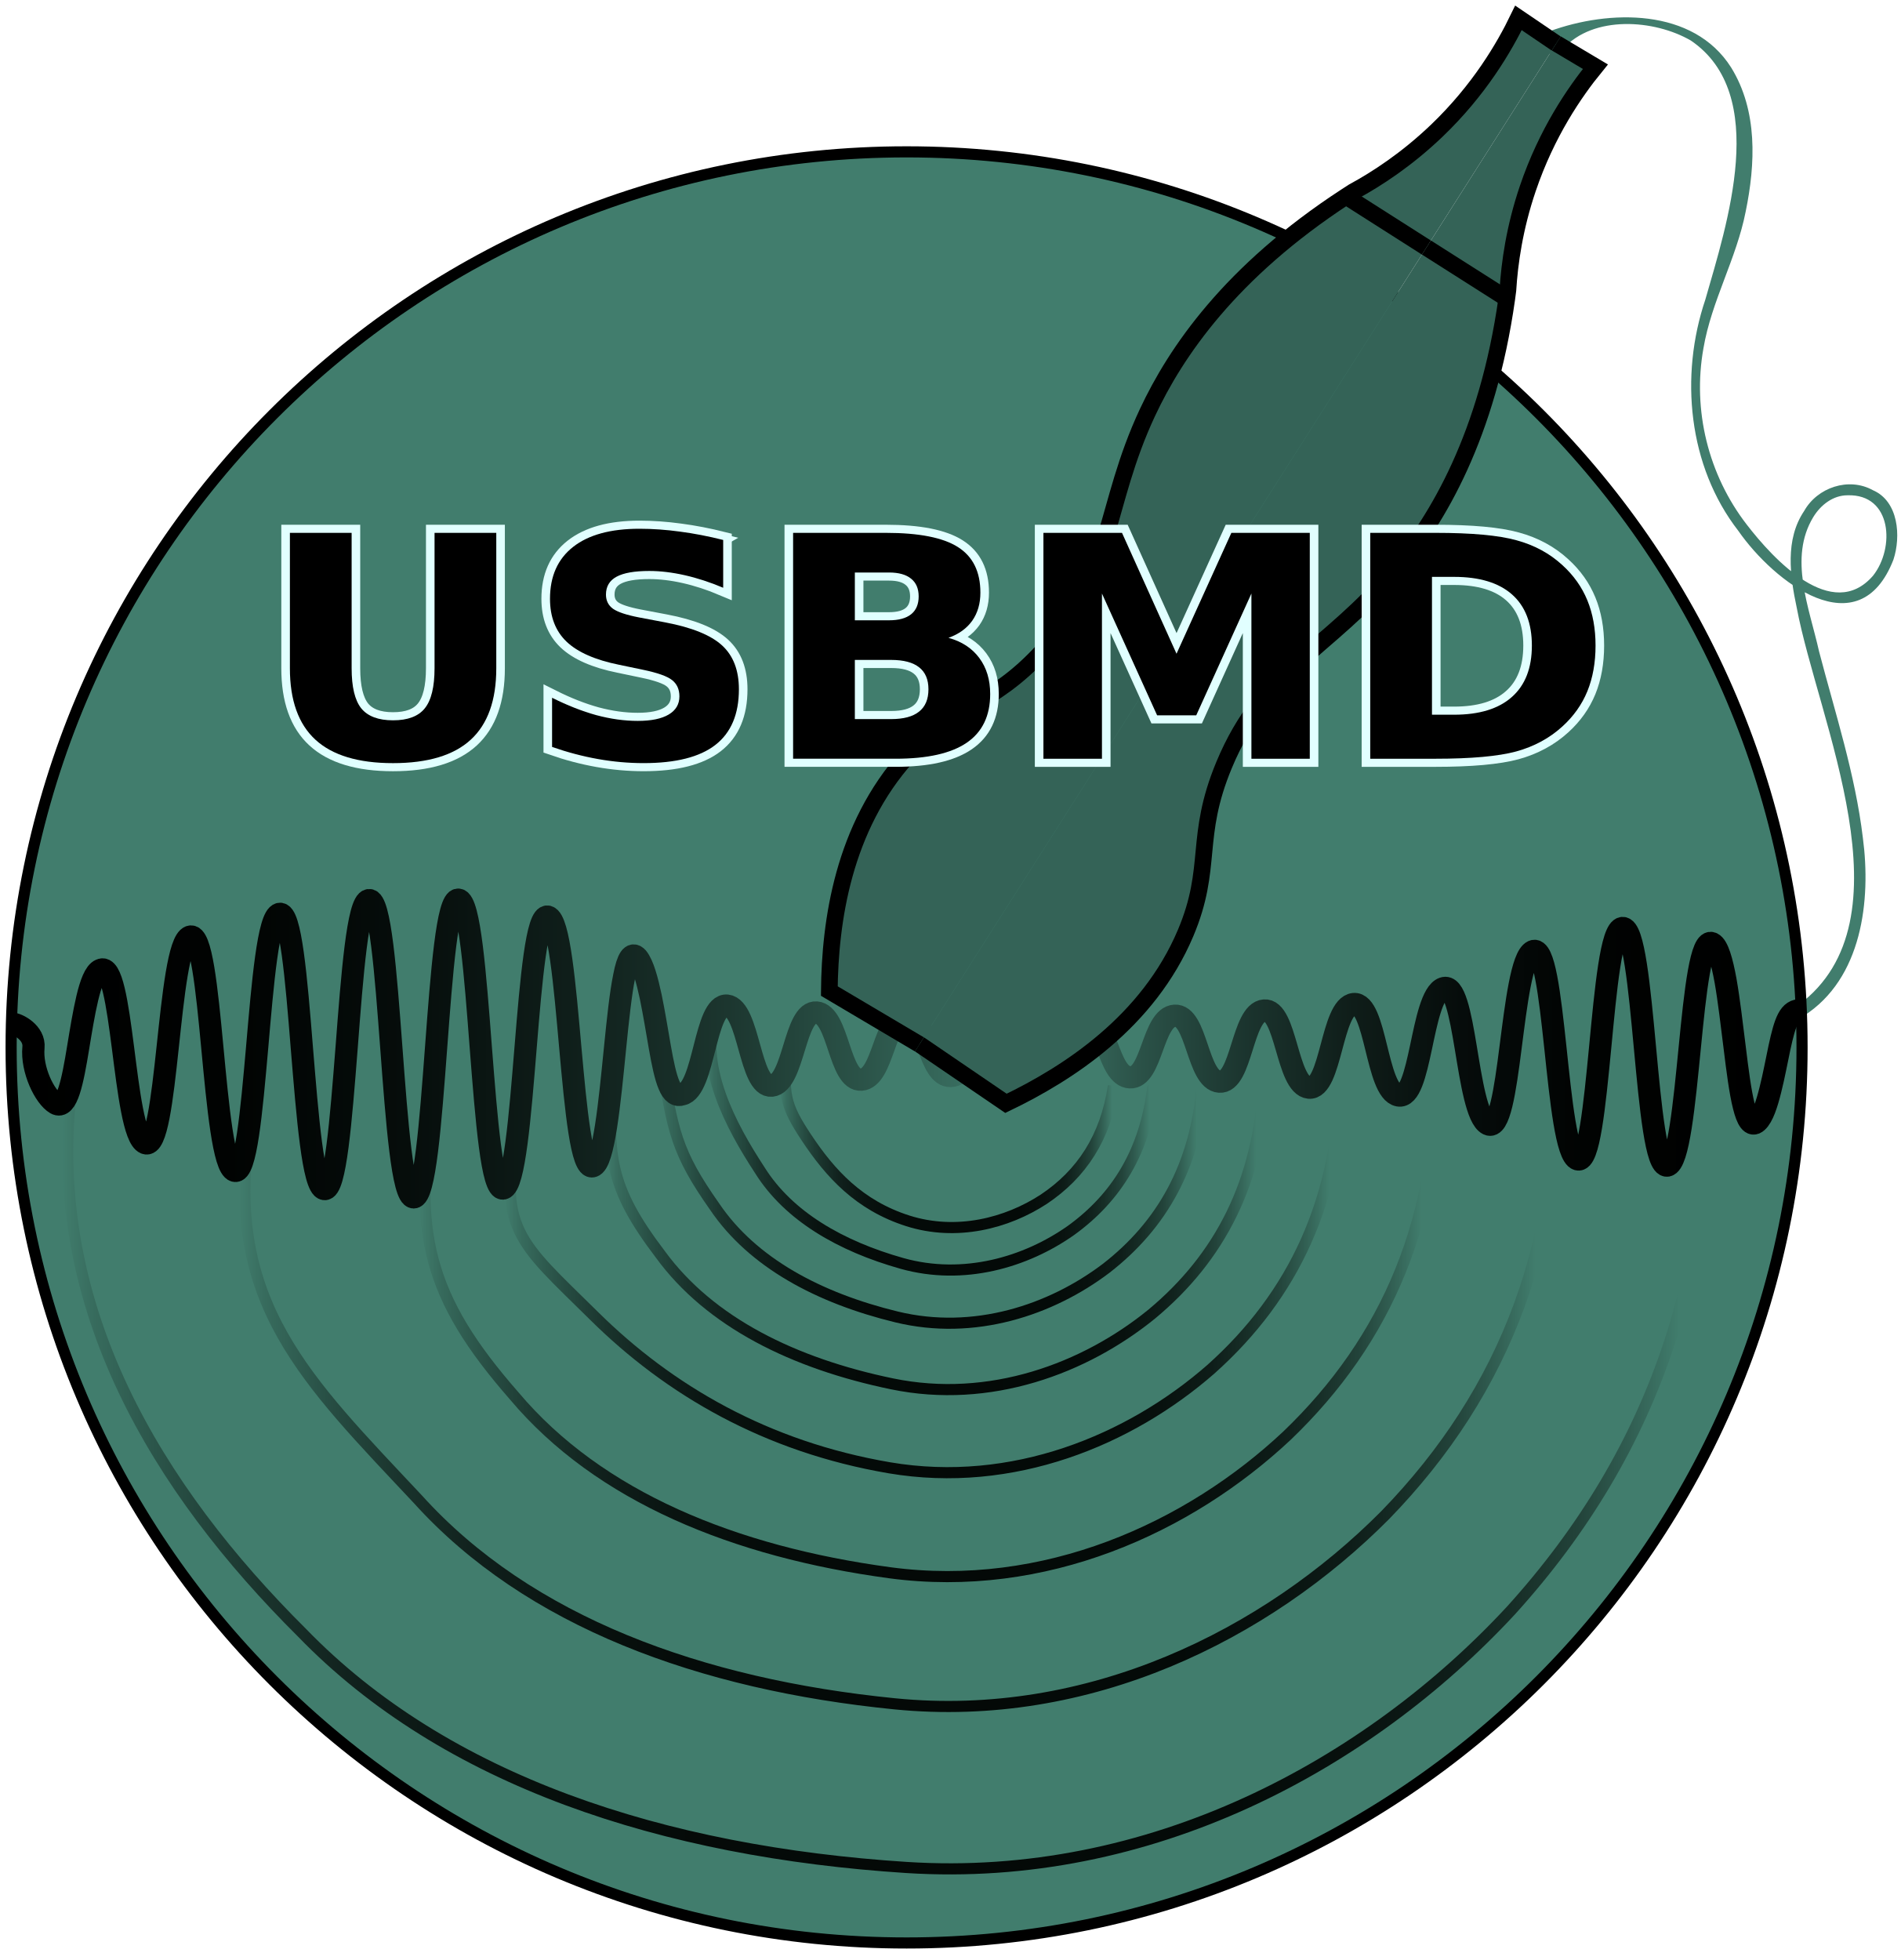
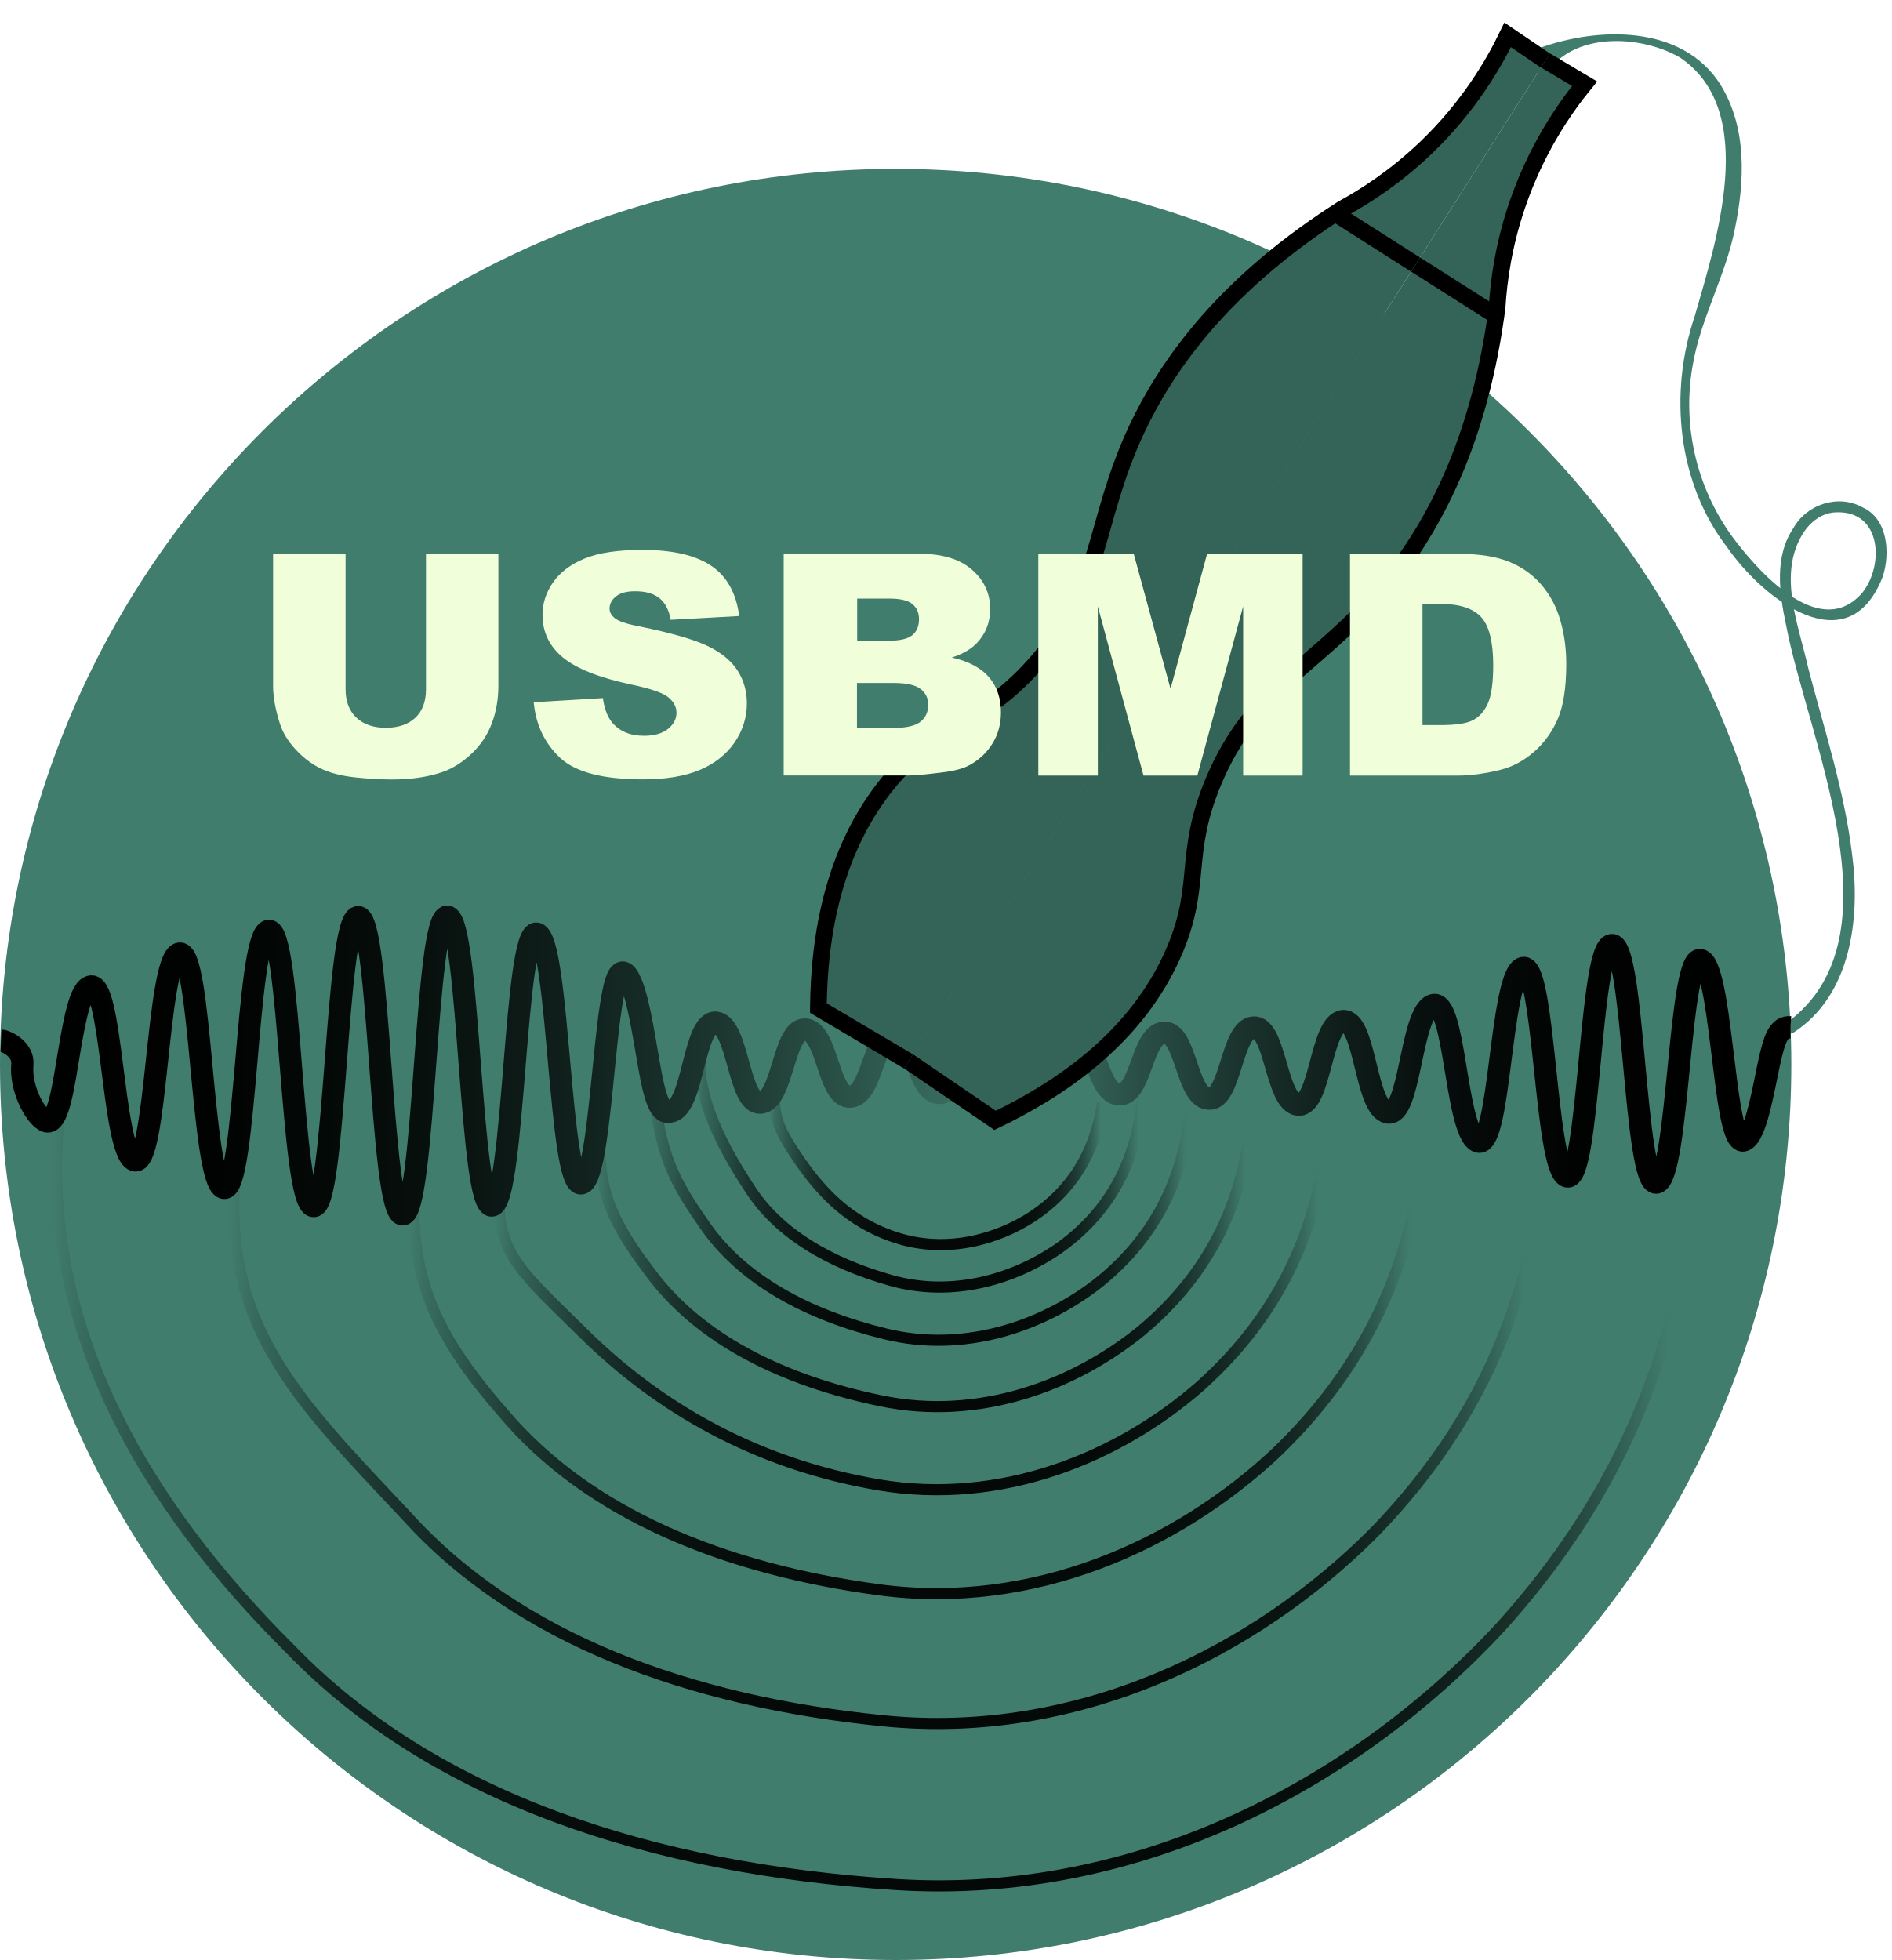
- <svg xmlns="http://www.w3.org/2000/svg" xmlns:xlink="http://www.w3.org/1999/xlink" id="Layer_2" viewBox="0 0 171 176.29" version="1.1" width="171" height="176.29">
-   <defs id="defs79">
-     <style id="style2">
+ <svg xmlns="http://www.w3.org/2000/svg" xmlns:xlink="http://www.w3.org/1999/xlink" id="Layer_2" viewBox="0 0 170.1 176.29">
+   <defs>
+     <style>
      .cls-1, .cls-2, .cls-3, .cls-4, .cls-5, .cls-6, .cls-7, .cls-8, .cls-9, .cls-10 {
        fill: none;
      }

      .cls-11 {
-         font-family: Arial-Black, 'Arial Black';
-         font-size: 27.87px;
-         font-weight: 800;
+         fill: #417d6d;
      }

      .cls-12 {
-         fill: #417d6d;
+         fill: #f0ffda;
      }

      .cls-2 {
        stroke: url(#linear-gradient-4);
      }

      .cls-2, .cls-3, .cls-4, .cls-5, .cls-6, .cls-7, .cls-8, .cls-13, .cls-9, .cls-10 {
        stroke-miterlimit: 10;
      }

      .cls-3 {
        stroke: url(#linear-gradient-3);
      }

      .cls-4 {
        stroke: url(#linear-gradient-7);
      }

      .cls-5 {
        stroke: url(#linear-gradient-2);
      }

      .cls-6 {
        stroke: url(#linear-gradient-6);
      }

      .cls-7 {
        stroke: url(#linear-gradient-5);
      }

      .cls-8 {
        stroke: url(#linear-gradient-8);
      }

      .cls-14 {
        clip-path: url(#clippath-1);
      }

      .cls-13 {
        fill: #346357;
        stroke: #000;
        stroke-width: 1.5px;
      }

      .cls-9 {
        stroke: url(#linear-gradient-9);
        stroke-width: 2px;
      }

      .cls-10 {
        stroke: url(#linear-gradient);
      }

      .cls-15 {
        clip-path: url(#clippath);
      }
    </style>
    <linearGradient id="linear-gradient" x1="69.14" y1="104.05" x2="99.65" y2="104.05" gradientUnits="userSpaceOnUse">
-       <stop offset="0" stop-color="#417d6d" id="stop4" />
-       <stop offset=".02" stop-color="#376b5d" id="stop6" />
-       <stop offset=".07" stop-color="#274d43" id="stop8" />
-       <stop offset=".12" stop-color="#1a342d" id="stop10" />
-       <stop offset=".18" stop-color="#10201c" id="stop12" />
-       <stop offset=".25" stop-color="#091310" id="stop14" />
-       <stop offset=".34" stop-color="#050b09" id="stop16" />
-       <stop offset=".49" stop-color="#040907" id="stop18" />
-       <stop offset=".71" stop-color="#040a08" id="stop20" />
-       <stop offset=".78" stop-color="#08110e" id="stop22" />
-       <stop offset=".84" stop-color="#0e1d19" id="stop24" />
-       <stop offset=".88" stop-color="#172e27" id="stop26" />
-       <stop offset=".92" stop-color="#23443b" id="stop28" />
-       <stop offset=".95" stop-color="#315e52" id="stop30" />
-       <stop offset=".98" stop-color="#417d6d" id="stop32" />
+       <stop offset="0" stop-color="#417d6d" />
+       <stop offset=".02" stop-color="#376b5d" />
+       <stop offset=".07" stop-color="#274d43" />
+       <stop offset=".12" stop-color="#1a342d" />
+       <stop offset=".18" stop-color="#10201c" />
+       <stop offset=".25" stop-color="#091310" />
+       <stop offset=".34" stop-color="#050b09" />
+       <stop offset=".49" stop-color="#040907" />
+       <stop offset=".71" stop-color="#040a08" />
+       <stop offset=".78" stop-color="#08110e" />
+       <stop offset=".84" stop-color="#0e1d19" />
+       <stop offset=".88" stop-color="#172e27" />
+       <stop offset=".92" stop-color="#23443b" />
+       <stop offset=".95" stop-color="#315e52" />
+       <stop offset=".98" stop-color="#417d6d" />
    </linearGradient>
    <linearGradient id="linear-gradient-2" x1="62.42" y1="104.3" x2="103.21" y2="104.3" xlink:href="#linear-gradient" />
    <linearGradient id="linear-gradient-3" x1="57.99" y1="108.84" x2="107.65" y2="108.84" xlink:href="#linear-gradient" />
    <linearGradient id="linear-gradient-4" x1="53.42" y1="112.25" x2="113.19" y2="112.25" xlink:href="#linear-gradient" />
    <linearGradient id="linear-gradient-5" x1="44.41" y1="116.2" x2="120.1" y2="116.2" xlink:href="#linear-gradient" />
    <linearGradient id="linear-gradient-6" x1="36.72" y1="120.27" x2="128.71" y2="120.27" xlink:href="#linear-gradient" />
    <linearGradient id="linear-gradient-7" x1="20.53" y1="125.15" x2="139.5" y2="125.15" xlink:href="#linear-gradient" />
    <linearGradient id="linear-gradient-8" x1="4.59" y1="131.03" x2="153.04" y2="131.03" xlink:href="#linear-gradient" />
-     <linearGradient id="linear-gradient-9" x1="0.06" y1="95.84" x2="161.03" y2="95.84" gradientUnits="userSpaceOnUse">
-       <stop offset="0" stop-color="#000" id="stop42" />
-       <stop offset=".12" stop-color="#010302" id="stop44" />
-       <stop offset=".22" stop-color="#060d0b" id="stop46" />
-       <stop offset=".31" stop-color="#0f1e1a" id="stop48" />
-       <stop offset=".4" stop-color="#1c362f" id="stop50" />
-       <stop offset=".48" stop-color="#2c554a" id="stop52" />
-       <stop offset=".56" stop-color="#3f7a6b" id="stop54" />
-       <stop offset=".56" stop-color="#417d6d" id="stop56" />
-       <stop offset=".57" stop-color="#3e7768" id="stop58" />
-       <stop offset=".63" stop-color="#2b5248" id="stop60" />
-       <stop offset=".69" stop-color="#1b342e" id="stop62" />
-       <stop offset=".75" stop-color="#0f1d19" id="stop64" />
-       <stop offset=".81" stop-color="#060c0b" id="stop66" />
-       <stop offset=".88" stop-color="#010302" id="stop68" />
-       <stop offset=".98" stop-color="#000" id="stop70" />
+     <linearGradient id="linear-gradient-9" x1=".06" y1="95.84" x2="161.03" y2="95.84" gradientUnits="userSpaceOnUse">
+       <stop offset="0" stop-color="#000" />
+       <stop offset=".12" stop-color="#010302" />
+       <stop offset=".22" stop-color="#060d0b" />
+       <stop offset=".31" stop-color="#0f1e1a" />
+       <stop offset=".4" stop-color="#1c362f" />
+       <stop offset=".48" stop-color="#2c554a" />
+       <stop offset=".56" stop-color="#3f7a6b" />
+       <stop offset=".56" stop-color="#417d6d" />
+       <stop offset=".57" stop-color="#3e7768" />
+       <stop offset=".63" stop-color="#2b5248" />
+       <stop offset=".69" stop-color="#1b342e" />
+       <stop offset=".75" stop-color="#0f1d19" />
+       <stop offset=".81" stop-color="#060c0b" />
+       <stop offset=".88" stop-color="#010302" />
+       <stop offset=".98" stop-color="#000" />
    </linearGradient>
    <clipPath id="clippath">
-       <polygon class="cls-1" points="72.85,2.03 141.16,2.03 77.54,102.02 72.85,102.02 " id="polygon73" />
+       <polygon class="cls-1" points="141.16 2.03 77.54 102.02 72.85 102.02 72.85 2.03 141.16 2.03" />
    </clipPath>
    <clipPath id="clippath-1">
-       <polygon class="cls-1" points="170.1,63.91 141.16,2.03 77.54,102.02 79.52,106.27 " id="polygon76" />
+       <polygon class="cls-1" points="141.16 2.03 77.54 102.02 79.52 106.27 170.1 63.91 141.16 2.03" />
    </clipPath>
-     <linearGradient xlink:href="#linear-gradient" id="linearGradient4952" gradientUnits="userSpaceOnUse" x1="69.14" y1="104.05" x2="99.65" y2="104.05" />
  </defs>
-   <g id="wire" style="stroke:none" transform="translate(1,-1.531544)">
-     <path class="cls-12" d="m 160.79,91.92 c 10.31,-7.66 1.75,-25.53 -0.17,-35.74 -0.6,-2.83 -1.07,-6.11 0.67,-8.69 1.19,-2.12 4.01,-3.07 6.18,-1.87 2.32,1 2.54,4.16 1.85,6.25 -3.1,7.98 -10.75,2.01 -13.95,-2.59 -4.52,-5.82 -5.29,-13.93 -2.97,-20.8 1.94,-6.78 5.81,-18.47 -1.3,-23.3 -3.29,-1.91 -8.79,-2.3 -11.5,0.75 -0.76,1.18 -2.52,0.06 -1.8,-1.13 0.14,-0.22 0.34,-0.36 0.57,-0.45 5.38,-1.97 12.94,-2.13 16.35,3.25 2.41,3.9 2.19,8.68 1.31,12.96 -0.83,4.24 -3.08,8.05 -3.8,12.3 -1,5.57 0.44,11.39 3.9,15.86 2.4,3.12 7.68,8.82 11.35,4.6 1.99,-2.5 1.72,-7.37 -2.29,-7.24 -1.27,0 -2.39,0.83 -3.08,1.96 -2.24,3.69 -0.36,8.14 0.52,12.08 1.45,5.55 3.25,11.03 3.94,16.76 0.75,5.64 -0.07,12.66 -5.31,16.02 -0.65,0.3 -1.13,-0.63 -0.48,-0.97 v 0 z" id="path81" style="stroke:none;stroke-opacity:1" />
+   <g id="wire">
+     <path class="cls-11" d="M160.79,91.92c10.31-7.66,1.75-25.53-.17-35.74-.6-2.83-1.07-6.11.67-8.69,1.19-2.12,4.01-3.07,6.18-1.87,2.32,1,2.54,4.16,1.85,6.25-3.1,7.98-10.75,2.01-13.95-2.59-4.52-5.82-5.29-13.93-2.97-20.8,1.94-6.78,5.81-18.47-1.3-23.3-3.29-1.91-8.79-2.3-11.5.75-.76,1.18-2.52.06-1.8-1.13.14-.22.34-.36.57-.45,5.38-1.97,12.94-2.13,16.35,3.25,2.41,3.9,2.19,8.68,1.31,12.96-.83,4.24-3.08,8.05-3.8,12.3-1,5.57.44,11.39,3.9,15.86,2.4,3.12,7.68,8.82,11.35,4.6,1.99-2.5,1.72-7.37-2.29-7.24-1.27,0-2.39.83-3.08,1.96-2.24,3.69-.36,8.14.52,12.08,1.45,5.55,3.25,11.03,3.94,16.76.75,5.64-.07,12.66-5.31,16.02-.65.3-1.13-.63-.48-.97h0Z" />
  </g>
-   <g id="background" transform="translate(1,-1.531544)">
-     <circle class="cls-12" cx="80.55" cy="95.74" r="80.55" id="circle84" style="stroke:#000000;stroke-opacity:1" />
+   <g id="background">
+     <circle class="cls-11" cx="80.55" cy="95.74" r="80.55" />
  </g>
-   <g id="waves" transform="translate(1,-1.531544)">
-     <g id="g103">
-       <path class="cls-10" d="m 99.16,99.2 c -0.7,4.66 -2.88,7.93 -6.26,10.19 -3.33,2.18 -7.86,3.34 -12.24,1.95 -4.38,-1.4 -6.97,-4.25 -9.12,-7.49 -1.87,-2.82 -2.3,-4.08 -1.55,-8.1" id="path87" style="stroke:url(#linearGradient4952)" />
-       <path class="cls-5" d="m 102.71,99.2 c -0.67,5.85 -3.26,10.03 -7.37,13 -4.07,2.87 -9.67,4.52 -15.2,2.97 -5.54,-1.56 -10.21,-4.26 -12.79,-8.38 -2.63,-4.02 -5.56,-9.46 -3.96,-14.29" id="path89" style="stroke:url(#linear-gradient-2)" />
-       <path class="cls-3" d="m 107.15,99.04 c -0.59,7.34 -3.63,12.68 -8.65,16.57 -4.96,3.76 -11.88,6.07 -18.86,4.37 -6.98,-1.7 -12.94,-4.87 -16.35,-9.91 -3.46,-4.91 -3.81,-6.83 -4.81,-13.36" id="path91" style="stroke:url(#linear-gradient-3)" />
-       <path class="cls-2" d="m 112.69,98.65 c -0.41,9.19 -3.98,16 -10.08,21.07 -6.03,4.91 -14.58,8.1 -23.37,6.28 -8.8,-1.82 -16.38,-5.52 -20.85,-11.66 -4.54,-5.98 -5.01,-9.01 -4.06,-16.8" id="path93" style="stroke:url(#linear-gradient-4)" />
-       <path class="cls-7" d="m 119.6,97.92 c -0.11,11.5 -4.28,20.16 -11.67,26.76 -7.31,6.4 -17.85,10.75 -28.93,8.87 -11.07,-1.89 -19.81,-6.98 -26.56,-13.66 -6.75,-6.68 -8.88,-7.81 -6.77,-17.52" id="path95" style="stroke:url(#linear-gradient-5)" />
-       <path class="cls-6" d="m 128.19,96.71 c 0.36,14.37 -4.47,25.37 -13.41,33.94 -8.86,8.32 -21.84,14.21 -35.75,12.34 -13.91,-1.88 -26.13,-6.82 -33.77,-15.9 -7.73,-8.83 -9.34,-14.79 -7.12,-27.01" id="path97" style="stroke:url(#linear-gradient-6)" />
-       <path class="cls-4" d="m 138.87,94.82 c 1.07,17.94 -4.47,31.88 -15.27,42.99 -10.7,10.77 -26.66,18.71 -44.12,16.97 -17.46,-1.74 -32.94,-7.38 -42.89,-18.4 -10.04,-10.7 -17.4,-17.69 -15.16,-33.05" id="path99" style="stroke:url(#linear-gradient-7)" />
-       <path class="cls-8" d="m 152.13,92 c 2.13,22.36 -4.2,40.02 -17.2,54.37 C 122.03,160.3 102.44,170.9 80.55,169.5 58.66,168.09 39.07,161.71 26.17,148.39 13.16,135.46 3.26,119.19 5.38,99.9" id="path101" style="stroke:url(#linear-gradient-8)" />
+   <g id="waves">
+     <g>
+       <path class="cls-10" d="M99.16,99.2c-.7,4.66-2.88,7.93-6.26,10.19-3.33,2.18-7.86,3.34-12.24,1.95-4.38-1.4-6.97-4.25-9.12-7.49-1.87-2.82-2.3-4.08-1.55-8.1" />
+       <path class="cls-5" d="M102.71,99.2c-.67,5.85-3.26,10.03-7.37,13-4.07,2.87-9.67,4.52-15.2,2.97-5.54-1.56-10.21-4.26-12.79-8.38-2.63-4.02-5.56-9.46-3.96-14.29" />
+       <path class="cls-3" d="M107.15,99.04c-.59,7.34-3.63,12.68-8.65,16.57-4.96,3.76-11.88,6.07-18.86,4.37-6.98-1.7-12.94-4.87-16.35-9.91-3.46-4.91-3.81-6.83-4.81-13.36" />
+       <path class="cls-2" d="M112.69,98.65c-.41,9.19-3.98,16-10.08,21.07-6.03,4.91-14.58,8.1-23.37,6.28-8.8-1.82-16.38-5.52-20.85-11.66-4.54-5.98-5.01-9.01-4.06-16.8" />
+       <path class="cls-7" d="M119.6,97.92c-.11,11.5-4.28,20.16-11.67,26.76-7.31,6.4-17.85,10.75-28.93,8.87-11.07-1.89-19.81-6.98-26.56-13.66s-8.88-7.81-6.77-17.52" />
+       <path class="cls-6" d="M128.19,96.71c.36,14.37-4.47,25.37-13.41,33.94-8.86,8.32-21.84,14.21-35.75,12.34-13.91-1.88-26.13-6.82-33.77-15.9-7.73-8.83-9.34-14.79-7.12-27.01" />
+       <path class="cls-4" d="M138.87,94.82c1.07,17.94-4.47,31.88-15.27,42.99-10.7,10.77-26.66,18.71-44.12,16.97-17.46-1.74-32.94-7.38-42.89-18.4-10.04-10.7-17.4-17.69-15.16-33.05" />
+       <path class="cls-8" d="M152.13,92c2.13,22.36-4.2,40.02-17.2,54.37-12.9,13.93-32.49,24.53-54.38,23.13-21.89-1.41-41.48-7.79-54.38-21.11-13.01-12.93-22.91-29.2-20.79-48.49" />
    </g>
-     <path class="cls-9" d="m 161.03,92.4 h -0.01 c -1.06,-0.08 -1.44,1 -1.95,3.35 -0.25,1.16 -0.5,2.55 -0.82,3.81 -0.31,1.25 -0.69,2.43 -1.19,2.87 -0.51,0.47 -0.89,-0.17 -1.2,-1.42 -0.32,-1.27 -0.57,-3.21 -0.82,-5.26 -0.26,-2.06 -0.51,-4.25 -0.82,-6.01 -0.32,-1.76 -0.7,-3.12 -1.2,-3.36 -1.01,-0.51 -1.52,4.27 -2.02,9.37 -0.5,5.06 -1.01,10.43 -2.02,10.62 -2.01,0.31 -2.01,-21.51 -4.03,-21.37 -1.01,0.08 -1.51,5.5 -2.01,10.75 -0.51,5.26 -1.01,10.35 -2.02,10.06 -1.01,-0.3 -1.51,-5.36 -2.01,-10.06 -0.51,-4.75 -1.01,-9.12 -2.02,-8.66 -1,0.46 -1.51,4.79 -2.01,8.66 -0.5,3.92 -1.01,7.39 -2.02,6.9 -1,-0.49 -1.51,-3.89 -2.01,-6.9 -0.51,-3.06 -1.01,-5.7 -2.02,-5.33 -1,0.36 -1.51,2.97 -2.01,5.33 -0.51,2.38 -1.01,4.5 -2.02,4.31 -2.01,-0.37 -2.01,-8.4 -4.02,-8.22 -2.02,0.2 -2.02,7.7 -4.03,7.52 -2.02,-0.2 -2.02,-7.12 -4.03,-6.94 -2.01,0.17 -2.01,6.56 -4.03,6.4 -2.01,-0.15 -2.01,-6.06 -4.02,-5.93 -2.02,0.13 -2.02,5.64 -4.03,5.54 -2.01,-0.1 -2.01,-5.31 -4.02,-5.24 -2.02,0.06 -2.02,5.07 -4.03,5.05 -2.02,0 -2.02,-4.97 -4.03,-4.99 -2.01,-0.03 -2.01,5 -4.03,5.06 -2.01,0.07 -2.01,-5.16 -4.02,-5.26 -2.02,-0.11 -2.02,5.44 -4.03,5.59 -2.02,0.15 -2.02,-5.86 -4.03,-6.04 -2.01,-0.17 -2.01,6.37 -4.03,6.58 -2.01,0.2 -2.01,-6.97 -4.02,-7.2 -2.02,-0.18 -2.02,7.55 -4.03,7.98 -0.5,0.18 -0.88,-0.09 -1.19,-0.84 -0.32,-0.75 -0.57,-1.95 -0.82,-3.37 -0.25,-1.42 -0.51,-3.05 -0.82,-4.55 -0.32,-1.49 -0.69,-2.9 -1.2,-3.53 -0.5,-0.55 -0.88,0.06 -1.19,1.66 -0.32,1.55 -0.57,3.93 -0.82,6.42 -0.5,4.99 -1.01,10.41 -2.01,10.68 -1.01,0.31 -1.51,-5.05 -2.02,-10.68 -0.5,-5.61 -1,-11.48 -2.01,-11.77 -1,-0.27 -1.51,5.62 -2.01,11.77 -0.5,6.11 -1.01,12.46 -2.01,12.68 -1.01,0.22 -1.51,-6.16 -2.02,-12.68 -0.5,-6.52 -1,-13.18 -2.01,-13.3 -2.01,-0.23 -2.01,26.77 -4.03,26.78 -2.01,-0.05 -2.01,-26.98 -4.02,-26.74 -1.01,0.1 -1.51,6.75 -2.01,13.26 -0.51,6.52 -1.01,12.91 -2.01,12.73 -1.01,-0.17 -1.51,-6.55 -2.02,-12.73 -0.5,-6.22 -1,-12.24 -2.01,-12.02 -1.01,0.23 -1.51,6.24 -2.01,12.02 -0.51,5.79 -1.01,11.37 -2.02,11.09 -1,-0.28 -1.51,-5.83 -2.01,-11.09 -0.5,-5.3 -1,-10.31 -2.01,-9.97 -1.01,0.34 -1.51,5.33 -2.01,9.97 -0.5,4.67 -1.01,9.01 -2.01,8.6 -1.01,-0.41 -1.51,-4.72 -2.01,-8.6 -0.51,-3.94 -1.01,-7.47 -2.02,-6.98 -0.5,0.21 -0.88,1.24 -1.19,2.55 -0.31,1.31 -0.57,2.91 -0.82,4.43 -0.5,3.05 -1,5.62 -2.01,5.04 C 3.01,100.2 1.82,97.73 2.01,95.75 2.14,94.41 0.58,93.62 0.09,93.6" id="path105" style="stroke:url(#linear-gradient-9)" />
+     <path class="cls-9" d="M161.03,92.4h-.01c-1.06-.08-1.44,1-1.95,3.35-.25,1.16-.5,2.55-.82,3.81-.31,1.25-.69,2.43-1.19,2.87-.51.47-.89-.17-1.2-1.42-.32-1.27-.57-3.21-.82-5.26-.26-2.06-.51-4.25-.82-6.01-.32-1.76-.7-3.12-1.2-3.36-1.01-.51-1.52,4.27-2.02,9.37-.5,5.06-1.01,10.43-2.02,10.62-2.01.31-2.01-21.51-4.03-21.37-1.01.08-1.51,5.5-2.01,10.75-.51,5.26-1.01,10.35-2.02,10.06-1.01-.3-1.51-5.36-2.01-10.06-.51-4.75-1.01-9.12-2.02-8.66-1,.46-1.51,4.79-2.01,8.66-.5,3.92-1.01,7.39-2.02,6.9-1-.49-1.51-3.89-2.01-6.9-.51-3.06-1.01-5.7-2.02-5.33-1,.36-1.51,2.97-2.01,5.33-.51,2.38-1.01,4.5-2.02,4.31-2.01-.37-2.01-8.4-4.02-8.22-2.02.2-2.02,7.7-4.03,7.52-2.02-.2-2.02-7.12-4.03-6.94-2.01.17-2.01,6.56-4.03,6.4-2.01-.15-2.01-6.06-4.02-5.93-2.02.13-2.02,5.64-4.03,5.54s-2.01-5.31-4.02-5.24c-2.02.06-2.02,5.07-4.03,5.05-2.02,0-2.02-4.97-4.03-4.99-2.01-.03-2.01,5-4.03,5.06-2.01.07-2.01-5.16-4.02-5.26-2.02-.11-2.02,5.44-4.03,5.59-2.02.15-2.02-5.86-4.03-6.04-2.01-.17-2.01,6.37-4.03,6.58-2.01.2-2.01-6.97-4.02-7.2-2.02-.18-2.02,7.55-4.03,7.98-.5.18-.88-.09-1.19-.84-.32-.75-.57-1.95-.82-3.37s-.51-3.05-.82-4.55c-.32-1.49-.69-2.9-1.2-3.53-.5-.55-.88.06-1.19,1.66-.32,1.55-.57,3.93-.82,6.42-.5,4.99-1.01,10.41-2.01,10.68-1.01.31-1.51-5.05-2.02-10.68-.5-5.61-1-11.48-2.01-11.77-1-.27-1.51,5.62-2.01,11.77-.5,6.11-1.01,12.46-2.01,12.68-1.01.22-1.51-6.16-2.02-12.68-.5-6.52-1-13.18-2.01-13.3-2.01-.23-2.01,26.77-4.03,26.78-2.01-.05-2.01-26.98-4.02-26.74-1.01.1-1.51,6.75-2.01,13.26-.51,6.52-1.01,12.91-2.01,12.73-1.01-.17-1.51-6.55-2.02-12.73-.5-6.22-1-12.24-2.01-12.02-1.01.23-1.51,6.24-2.01,12.02-.51,5.79-1.01,11.37-2.02,11.09-1-.28-1.51-5.83-2.01-11.09-.5-5.3-1-10.31-2.01-9.97s-1.51,5.33-2.01,9.97c-.5,4.67-1.01,9.01-2.01,8.6-1.01-.41-1.51-4.72-2.01-8.6-.51-3.94-1.01-7.47-2.02-6.98-.5.21-.88,1.24-1.19,2.55s-.57,2.91-.82,4.43c-.5,3.05-1,5.62-2.01,5.04-1.01-.59-2.2-3.06-2.01-5.04.13-1.34-1.43-2.13-1.92-2.15" />
  </g>
-   <g id="probe" transform="translate(1,-1.531544)">
-     <g id="g122">
+   <g id="probe">
+     <g>
      <g id="_x3C_Mirror_Repeat_x3E_">
-         <g class="cls-15" clip-path="url(#clippath)" id="g112">
-           <path class="cls-13" d="M 106.73,85.6 91.18,101.08 C 85.32,97.61 79.46,94.14 73.6,90.67 c 0.06,-6.27 1.24,-14.7 7.03,-21.13 4.33,-4.8 7.45,-4.3 12.22,-9.53 6.35,-6.96 5.39,-12.87 9.37,-21.38 2.54,-5.42 7.43,-12.64 17.85,-19.43 0.21,-0.14 0.43,-0.28 0.65,-0.42 2.14,-1.16 4.82,-2.91 7.52,-5.49 3.83,-3.67 6.07,-7.5 7.35,-10.15 l 7.38,5.01" id="path108" />
-           <line class="cls-13" x1="134.19" y1="28.18" x2="120.09" y2="19.2" id="line110" />
+         <g class="cls-15">
+           <path class="cls-13" d="M106.73,85.6l-15.55,15.48c-5.86-3.47-11.72-6.94-17.58-10.41.06-6.27,1.24-14.7,7.03-21.13,4.33-4.8,7.45-4.3,12.22-9.53,6.35-6.96,5.39-12.87,9.37-21.38,2.54-5.42,7.43-12.64,17.85-19.43.21-.14.43-.28.65-.42,2.14-1.16,4.82-2.91,7.52-5.49,3.83-3.67,6.07-7.5,7.35-10.15l7.38,5.01" />
+           <line class="cls-13" x1="134.19" y1="28.18" x2="120.09" y2="19.2" />
        </g>
      </g>
      <g id="_x3C_Mirror_Repeat_x3E_-2" data-name="_x3C_Mirror_Repeat_x3E_">
-         <g class="cls-14" clip-path="url(#clippath-1)" id="g119">
-           <path class="cls-13" d="m 80.05,68.62 -7.44,20.64 c 5.63,3.84 11.25,7.67 16.88,11.51 5.65,-2.71 12.79,-7.35 16.16,-15.32 2.51,-5.95 0.74,-8.57 3.46,-15.11 3.62,-8.7 9.37,-10.33 15.39,-17.55 3.84,-4.6 8.3,-12.08 10.04,-24.4 0.04,-0.25 0.07,-0.51 0.1,-0.76 0.15,-2.43 0.59,-5.6 1.79,-9.14 1.7,-5.02 4.22,-8.68 6.08,-10.96 l -7.66,-4.56" id="path115" />
-           <line class="cls-13" x1="120.43" y1="19.42" x2="134.54" y2="28.39" id="line117" />
+         <g class="cls-14">
+           <path class="cls-13" d="M80.05,68.62l-7.44,20.64c5.63,3.84,11.25,7.67,16.88,11.51,5.65-2.71,12.79-7.35,16.16-15.32,2.51-5.95.74-8.57,3.46-15.11,3.62-8.7,9.37-10.33,15.39-17.55,3.84-4.6,8.3-12.08,10.04-24.4.04-.25.07-.51.1-.76.15-2.43.59-5.6,1.79-9.14,1.7-5.02,4.22-8.68,6.08-10.96l-7.66-4.56" />
+           <line class="cls-13" x1="120.43" y1="19.42" x2="134.54" y2="28.39" />
        </g>
      </g>
    </g>
  </g>
-   <g id="text" style="stroke:#e1ffff;stroke-opacity:1" transform="translate(1,-1.531544)">
-     <g aria-label="USBMD" transform="matrix(1.06,0,0,1,22.38,69.76)" id="text127" style="font-weight:800;font-size:27.87px;font-family:Arial-Black, 'Arial Black'" class="cls-11">
-       <path d="m 2.558,-20.317 h 5.239 v 12.18 q 0,2.518 0.817,3.606 0.83,1.075 2.694,1.075 1.878,0 2.694,-1.075 0.83,-1.089 0.83,-3.606 V -20.317 h 5.239 v 12.18 q 0,4.314 -2.164,6.423 -2.164,2.109 -6.6,2.109 -4.423,0 -6.586,-2.109 Q 2.558,-3.824 2.558,-8.138 Z" id="path4954" />
-       <path d="m 39.328,-19.678 v 4.3 q -1.674,-0.748 -3.266,-1.129 -1.592,-0.381 -3.007,-0.381 -1.878,0 -2.776,0.517 -0.898,0.517 -0.898,1.606 0,0.817 0.599,1.279 0.612,0.449 2.205,0.776 l 2.232,0.449 q 3.388,0.68 4.817,2.068 1.429,1.388 1.429,3.946 0,3.361 -2,5.008 -1.987,1.633 -6.083,1.633 -1.932,0 -3.878,-0.367 -1.946,-0.367 -3.892,-1.089 v -4.423 q 1.946,1.034 3.756,1.565 1.824,0.517 3.511,0.517 1.715,0 2.626,-0.572 0.912,-0.572 0.912,-1.633 0,-0.953 -0.626,-1.47 -0.612,-0.517 -2.463,-0.925 l -2.028,-0.449 q -3.048,-0.653 -4.464,-2.082 -1.402,-1.429 -1.402,-3.851 0,-3.035 1.96,-4.668 1.96,-1.633 5.634,-1.633 1.674,0 3.443,0.259 1.769,0.245 3.661,0.748 z" id="path4956" />
-       <path d="m 53.399,-12.452 q 1.238,0 1.878,-0.544 0.64,-0.544 0.64,-1.606 0,-1.048 -0.64,-1.592 -0.64,-0.558 -1.878,-0.558 h -2.899 v 4.3 z m 0.177,8.886 q 1.579,0 2.368,-0.667 0.803,-0.667 0.803,-2.014 0,-1.32 -0.789,-1.973 -0.789,-0.667 -2.381,-0.667 h -3.075 v 5.321 z m 4.872,-7.308 q 1.687,0.49 2.613,1.81 0.925,1.32 0.925,3.239 0,2.939 -1.987,4.382 Q 58.013,0 53.957,0 h -8.696 v -20.317 h 7.866 q 4.232,0 6.124,1.279 1.905,1.279 1.905,4.096 0,1.483 -0.694,2.531 -0.694,1.034 -2.014,1.538 z" id="path4958" />
-       <path d="m 66.504,-20.317 h 6.668 l 4.627,10.873 4.654,-10.873 h 6.655 V 0 h -4.953 v -14.86 l -4.681,10.955 h -3.32 L 71.471,-14.86 V 0 h -4.967 z" id="path4960" />
-       <path d="m 99.477,-16.357 v 12.397 h 1.878 q 3.212,0 4.899,-1.592 1.701,-1.592 1.701,-4.627 0,-3.021 -1.687,-4.6 -1.687,-1.579 -4.913,-1.579 z m -5.239,-3.96 h 5.525 q 4.627,0 6.886,0.667 2.273,0.653 3.892,2.232 1.429,1.374 2.123,3.171 0.694,1.796 0.694,4.069 0,2.3 -0.694,4.11 -0.694,1.796 -2.123,3.171 -1.633,1.579 -3.919,2.245 Q 104.336,0 99.763,0 h -5.525 z" id="path4962" />
+   <g id="text">
+     <g>
+       <path class="cls-12" d="M38.3,49.81h6.52v11.89c0,1.18-.19,2.29-.58,3.34-.39,1.05-1,1.96-1.83,2.75-.83.78-1.7,1.33-2.62,1.65-1.27.44-2.79.67-4.57.67-1.03,0-2.15-.07-3.37-.2-1.22-.14-2.23-.41-3.05-.81-.82-.4-1.56-.98-2.24-1.72-.68-.74-1.14-1.51-1.39-2.3-.4-1.27-.61-2.39-.61-3.37v-11.89h6.52v12.17c0,1.09.32,1.94.96,2.55s1.53.92,2.66.92,2.01-.3,2.65-.9c.64-.6.96-1.46.96-2.56v-12.17Z" />
+       <path class="cls-12" d="M48.01,63.16l6.21-.37c.13.95.41,1.68.82,2.18.67.81,1.63,1.21,2.88,1.21.93,0,1.65-.21,2.16-.62.5-.41.76-.89.76-1.44s-.24-.98-.72-1.39c-.48-.41-1.6-.79-3.35-1.16-2.86-.61-4.91-1.42-6.13-2.42-1.23-1.01-1.85-2.29-1.85-3.85,0-1.03.31-1.99.94-2.91.63-.91,1.58-1.63,2.84-2.15,1.26-.52,3-.78,5.2-.78,2.7,0,4.76.47,6.18,1.42,1.42.95,2.26,2.46,2.53,4.53l-6.16.34c-.16-.9-.51-1.55-1.03-1.96-.52-.41-1.25-.61-2.17-.61-.76,0-1.33.15-1.72.46-.38.3-.58.67-.58,1.11,0,.32.16.6.48.86.31.26,1.04.51,2.19.73,2.85.58,4.9,1.17,6.14,1.76,1.23.59,2.13,1.33,2.7,2.21.56.88.84,1.86.84,2.95,0,1.28-.38,2.46-1.12,3.54-.75,1.08-1.8,1.9-3.14,2.46-1.35.56-3.04.84-5.09.84-3.6,0-6.09-.65-7.47-1.96s-2.17-2.97-2.35-4.98Z" />
+       <path class="cls-12" d="M70.49,49.81h12.23c2.04,0,3.6.48,4.69,1.43,1.09.95,1.64,2.13,1.64,3.54,0,1.18-.39,2.19-1.17,3.03-.52.56-1.28,1.01-2.28,1.33,1.52.34,2.64.94,3.35,1.78.72.84,1.07,1.89,1.07,3.16,0,1.03-.25,1.96-.76,2.79s-1.21,1.48-2.09,1.96c-.55.3-1.38.52-2.48.65-1.47.18-2.45.27-2.93.27h-11.28v-19.95ZM77.08,57.63h2.84c1.02,0,1.73-.17,2.13-.5.4-.33.6-.81.6-1.44,0-.58-.2-1.03-.6-1.36s-1.09-.49-2.08-.49h-2.88v3.78ZM77.08,65.47h3.33c1.12,0,1.92-.19,2.38-.56s.69-.88.69-1.52c0-.59-.23-1.06-.69-1.42s-1.26-.54-2.4-.54h-3.32v4.04Z" />
+       <path class="cls-12" d="M93.37,49.81h8.59l3.31,12.14,3.29-12.14h8.59v19.95h-5.35v-15.22l-4.12,15.22h-4.84l-4.11-15.22v15.22h-5.35v-19.95Z" />
+       <path class="cls-12" d="M121.4,49.81h9.71c1.91,0,3.46.25,4.64.73,1.18.49,2.15,1.19,2.92,2.11.77.92,1.33,1.98,1.67,3.2.35,1.22.52,2.5.52,3.87,0,2.13-.26,3.79-.77,4.96-.51,1.17-1.23,2.16-2.14,2.95s-1.89,1.32-2.94,1.59c-1.43.36-2.73.54-3.89.54h-9.71v-19.95ZM127.93,54.32v10.9h1.6c1.37,0,2.34-.14,2.91-.43.58-.29,1.03-.78,1.36-1.5s.49-1.87.49-3.46c0-2.11-.37-3.56-1.1-4.34s-1.94-1.17-3.63-1.17h-1.63Z" />
    </g>
-     <g aria-label="USBMD" transform="scale(1.029563,0.9712859)" id="text9598" style="font-weight:800;font-size:28.694px;font-family:Arial-Black, 'Arial Black';stroke-width:1.5" class="cls-11">
-       <path d="m 24.357,50.92 h 5.394 v 12.54 q 0,2.592 0.841,3.713 0.855,1.107 2.774,1.107 1.933,0 2.774,-1.107 0.855,-1.121 0.855,-3.713 v -12.54 h 5.394 v 12.54 q 0,4.441 -2.228,6.613 -2.228,2.172 -6.795,2.172 -4.553,0 -6.781,-2.172 -2.228,-2.172 -2.228,-6.613 z" id="path9727" />
-       <path d="m 62.214,51.578 v 4.427 q -1.723,-0.771 -3.363,-1.163 -1.639,-0.392 -3.096,-0.392 -1.933,0 -2.858,0.532 -0.925,0.532 -0.925,1.653 0,0.841 0.616,1.317 0.63,0.462 2.27,0.799 l 2.298,0.462 q 3.489,0.701 4.96,2.13 1.471,1.429 1.471,4.063 0,3.461 -2.06,5.156 -2.046,1.681 -6.263,1.681 -1.99,0 -3.993,-0.378 -2.004,-0.378 -4.007,-1.121 v -4.553 q 2.004,1.065 3.867,1.611 1.877,0.532 3.615,0.532 1.765,0 2.704,-0.588 0.939,-0.588 0.939,-1.681 0,-0.981 -0.644,-1.513 -0.63,-0.532 -2.536,-0.953 l -2.088,-0.462 q -3.138,-0.673 -4.596,-2.144 -1.443,-1.471 -1.443,-3.965 0,-3.124 2.018,-4.806 2.018,-1.681 5.8,-1.681 1.723,0 3.545,0.266 1.821,0.252 3.769,0.771 z" id="path9729" />
-       <path d="m 76.701,59.018 q 1.275,0 1.933,-0.56 0.659,-0.56 0.659,-1.653 0,-1.079 -0.659,-1.639 -0.659,-0.574 -1.933,-0.574 h -2.984 v 4.427 z m 0.182,9.149 q 1.625,0 2.438,-0.687 0.827,-0.687 0.827,-2.074 0,-1.359 -0.813,-2.032 -0.813,-0.687 -2.452,-0.687 h -3.166 v 5.478 z m 5.016,-7.524 q 1.737,0.504 2.69,1.863 0.953,1.359 0.953,3.335 0,3.026 -2.046,4.511 -2.046,1.485 -6.221,1.485 H 68.322 V 50.92 h 8.098 q 4.357,0 6.305,1.317 1.961,1.317 1.961,4.217 0,1.527 -0.715,2.606 -0.715,1.065 -2.074,1.583 z" id="path9731" />
-       <path d="m 90.193,50.92 h 6.865 l 4.764,11.195 4.792,-11.195 h 6.851 v 20.918 h -5.1 V 56.538 l -4.82,11.279 h -3.419 L 95.307,56.538 v 15.3 h -5.114 z" id="path9733" />
-       <path d="m 124.141,54.997 v 12.764 h 1.933 q 3.307,0 5.044,-1.639 1.751,-1.639 1.751,-4.764 0,-3.11 -1.737,-4.736 -1.737,-1.625 -5.058,-1.625 z m -5.394,-4.077 h 5.688 q 4.764,0 7.089,0.687 2.34,0.673 4.007,2.298 1.471,1.415 2.186,3.264 0.715,1.849 0.715,4.189 0,2.368 -0.715,4.231 -0.715,1.849 -2.186,3.264 -1.681,1.625 -4.035,2.312 -2.354,0.673 -7.061,0.673 h -5.688 z" id="path9735" />
-     </g>
-     <g aria-label="USBMD" transform="matrix(1.029563,0,0,0.9712859,0,2.1731338e-4)" id="text5901" style="font-weight:800;font-size:28.694px;font-family:Arial-Black, 'Arial Black';stroke:none;stroke-width:1.03" class="cls-11">
-       <path d="m 24.357,50.92 h 5.394 v 12.54 q 0,2.592 0.841,3.713 0.855,1.107 2.774,1.107 1.933,0 2.774,-1.107 0.855,-1.121 0.855,-3.713 v -12.54 h 5.394 v 12.54 q 0,4.441 -2.228,6.613 -2.228,2.172 -6.795,2.172 -4.553,0 -6.781,-2.172 -2.228,-2.172 -2.228,-6.613 z" id="path9618" />
-       <path d="m 62.214,51.578 v 4.427 q -1.723,-0.771 -3.363,-1.163 -1.639,-0.392 -3.096,-0.392 -1.933,0 -2.858,0.532 -0.925,0.532 -0.925,1.653 0,0.841 0.616,1.317 0.63,0.462 2.27,0.799 l 2.298,0.462 q 3.489,0.701 4.96,2.13 1.471,1.429 1.471,4.063 0,3.461 -2.06,5.156 -2.046,1.681 -6.263,1.681 -1.99,0 -3.993,-0.378 -2.004,-0.378 -4.007,-1.121 v -4.553 q 2.004,1.065 3.867,1.611 1.877,0.532 3.615,0.532 1.765,0 2.704,-0.588 0.939,-0.588 0.939,-1.681 0,-0.981 -0.644,-1.513 -0.63,-0.532 -2.536,-0.953 l -2.088,-0.462 q -3.138,-0.673 -4.596,-2.144 -1.443,-1.471 -1.443,-3.965 0,-3.124 2.018,-4.806 2.018,-1.681 5.8,-1.681 1.723,0 3.545,0.266 1.821,0.252 3.769,0.771 z" id="path9620" />
-       <path d="m 76.701,59.018 q 1.275,0 1.933,-0.56 0.659,-0.56 0.659,-1.653 0,-1.079 -0.659,-1.639 -0.659,-0.574 -1.933,-0.574 h -2.984 v 4.427 z m 0.182,9.149 q 1.625,0 2.438,-0.687 0.827,-0.687 0.827,-2.074 0,-1.359 -0.813,-2.032 -0.813,-0.687 -2.452,-0.687 h -3.166 v 5.478 z m 5.016,-7.524 q 1.737,0.504 2.69,1.863 0.953,1.359 0.953,3.335 0,3.026 -2.046,4.511 -2.046,1.485 -6.221,1.485 H 68.322 V 50.92 h 8.098 q 4.357,0 6.305,1.317 1.961,1.317 1.961,4.217 0,1.527 -0.715,2.606 -0.715,1.065 -2.074,1.583 z" id="path9622" />
-       <path d="m 90.193,50.92 h 6.865 l 4.764,11.195 4.792,-11.195 h 6.851 v 20.918 h -5.1 V 56.538 l -4.82,11.279 h -3.419 L 95.307,56.538 v 15.3 h -5.114 z" id="path9624" />
-       <path d="m 124.141,54.997 v 12.764 h 1.933 q 3.307,0 5.044,-1.639 1.751,-1.639 1.751,-4.764 0,-3.11 -1.737,-4.736 -1.737,-1.625 -5.058,-1.625 z m -5.394,-4.077 h 5.688 q 4.764,0 7.089,0.687 2.34,0.673 4.007,2.298 1.471,1.415 2.186,3.264 0.715,1.849 0.715,4.189 0,2.368 -0.715,4.231 -0.715,1.849 -2.186,3.264 -1.681,1.625 -4.035,2.312 -2.354,0.673 -7.061,0.673 h -5.688 z" id="path9626" />
-     </g>
+     <path d="M29.03,50.67c.63-.04,1.25-.08,1.88-.12" />
  </g>
</svg>
